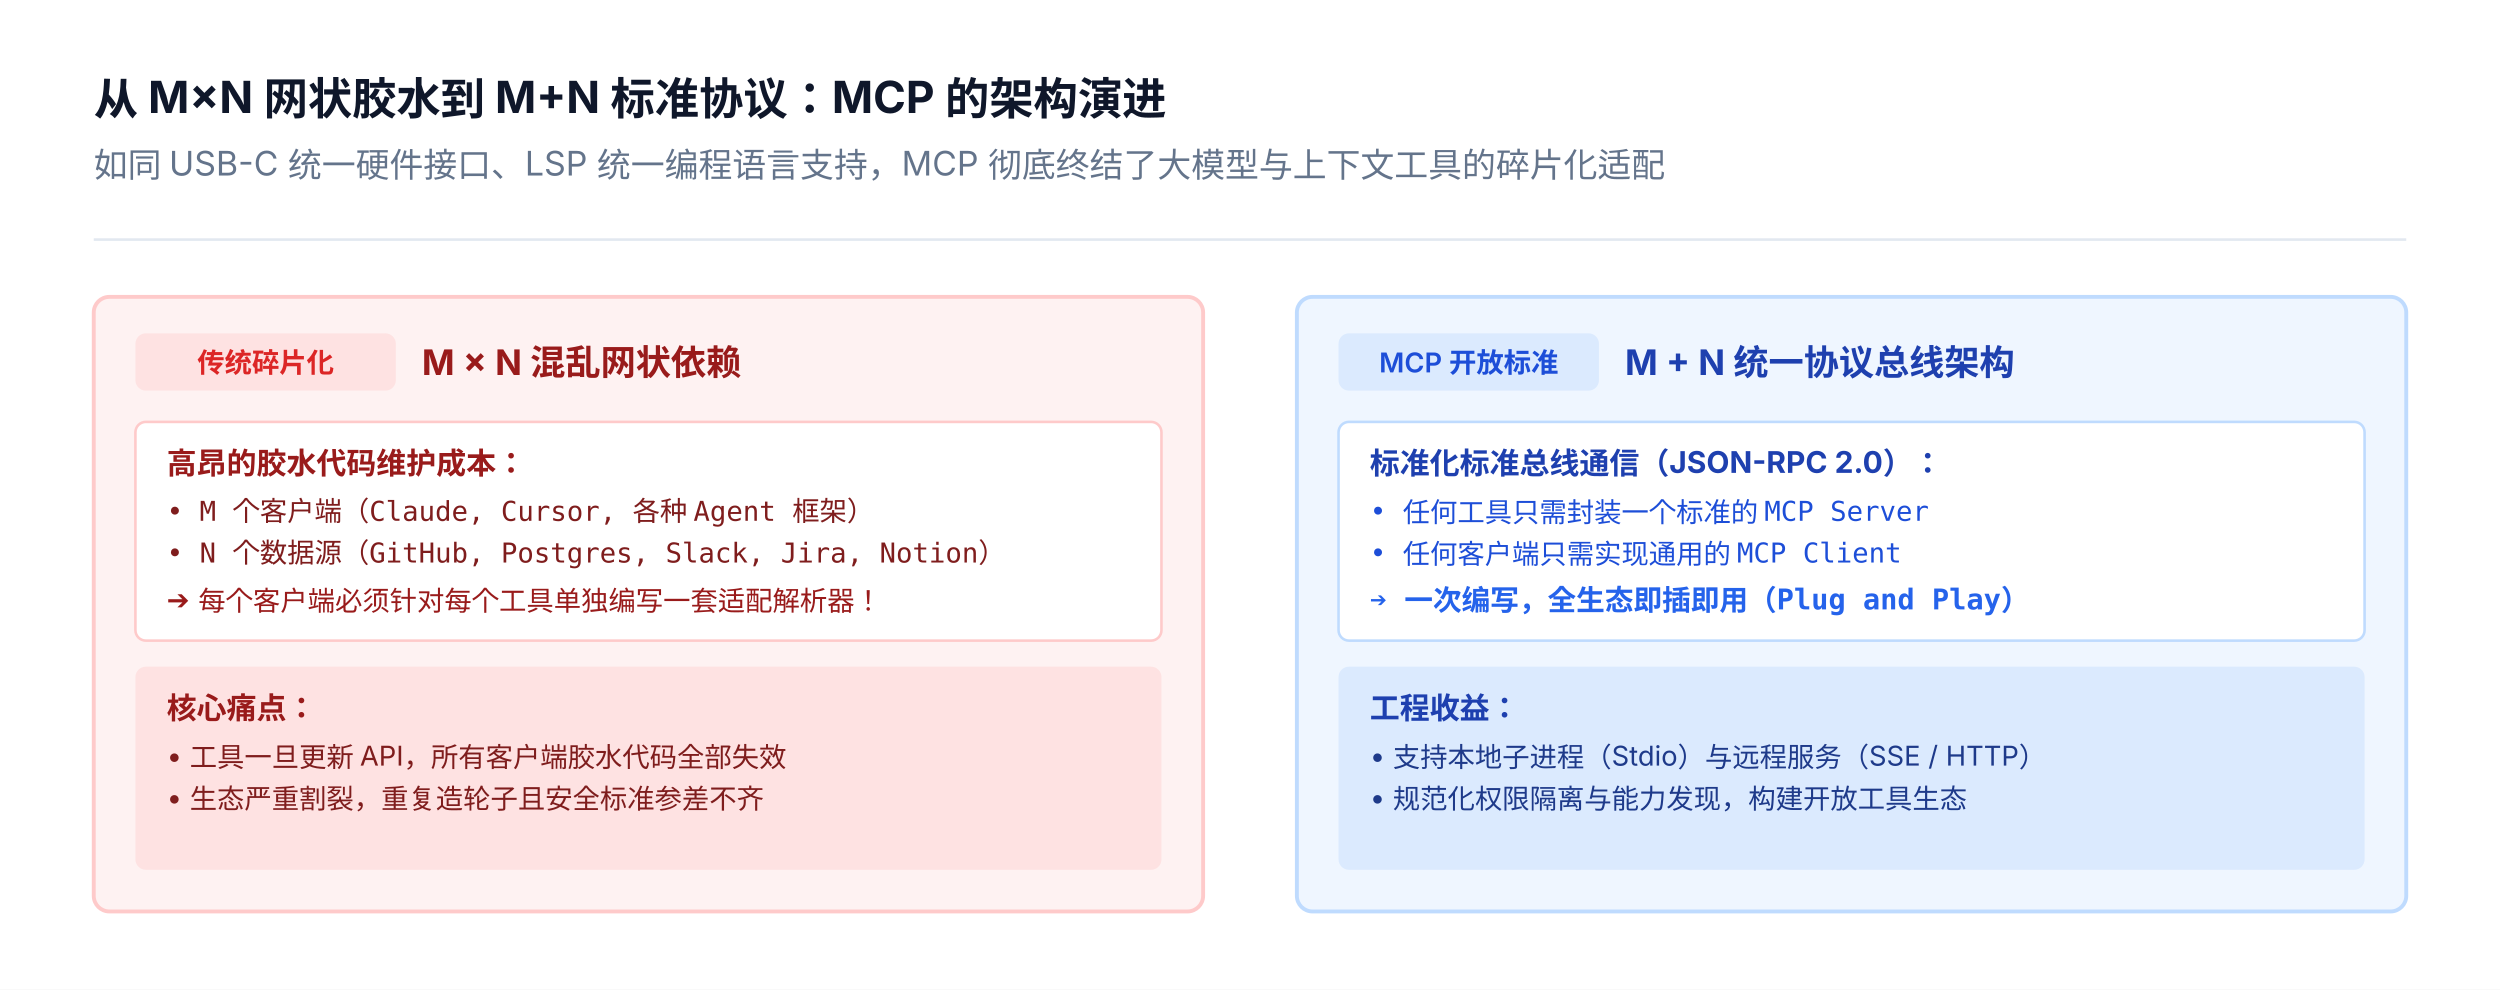
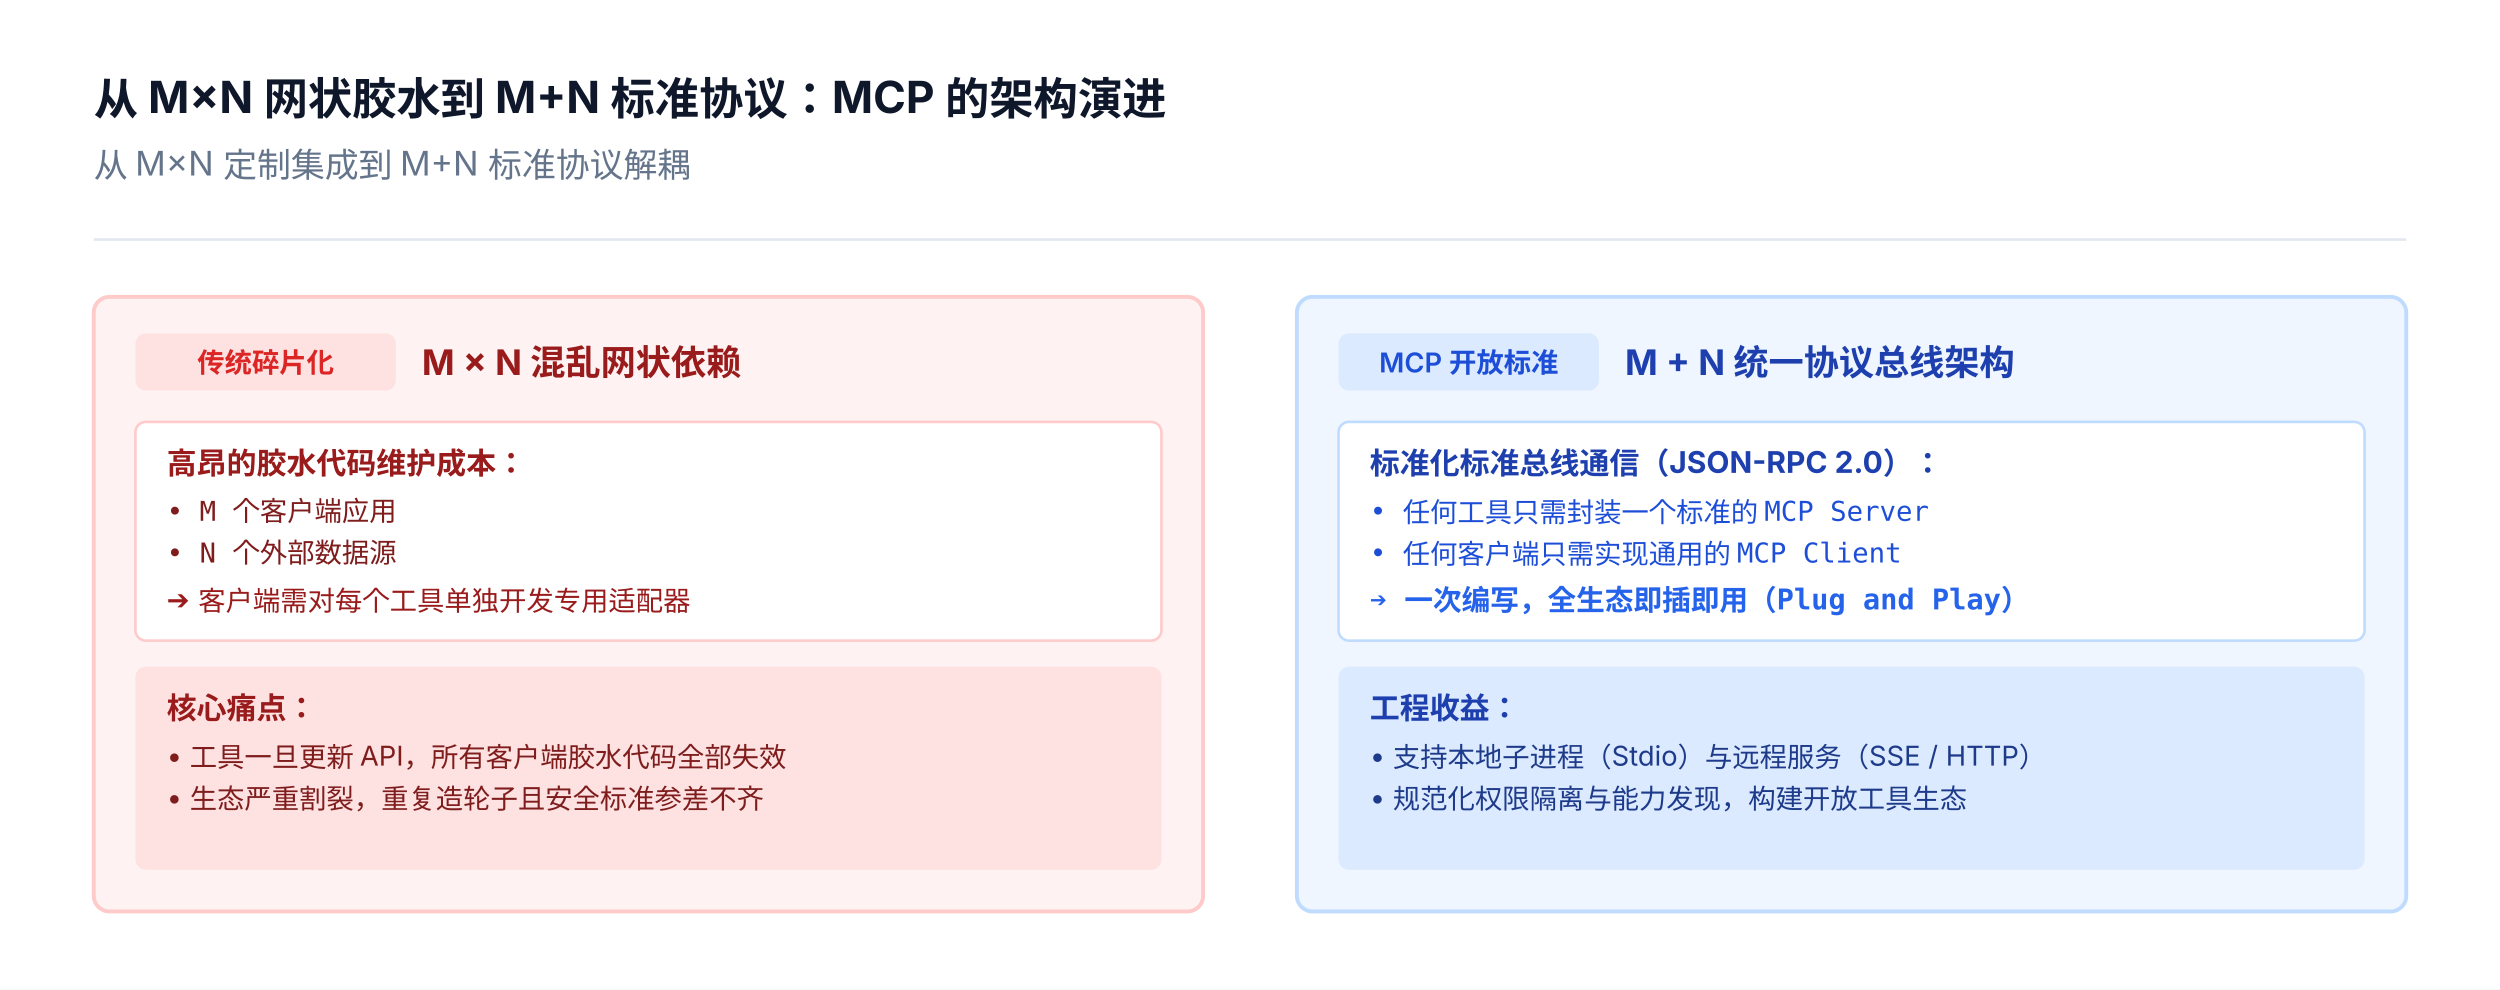
<svg xmlns="http://www.w3.org/2000/svg" viewBox="0 0 960 380" width="960" height="380">
  <defs>
    <style>
      text { font-family: -apple-system, BlinkMacSystemFont, "PingFang SC", "Segoe UI", "Noto Sans SC", sans-serif; }
      .title { font-size: 17px; font-weight: 700; fill: #0f172a; }
      .subtitle { font-size: 13px; font-weight: 400; fill: #64748b; }
      .col-title { font-size: 13.5px; font-weight: 700; }
      .tag { font-size: 10.5px; font-weight: 600; }
      .box-label { font-size: 11.5px; font-weight: 700; }
      .box-desc { font-size: 10.5px; font-weight: 400; line-height: 1.35; }
      .mono { font-family: "IBM Plex Mono", monospace; font-size: 10.5px; }
      .mono-bold { font-family: "IBM Plex Mono", monospace; font-size: 11px; font-weight: 700; }
    </style>
  </defs>
  <rect width="960" height="380" fill="#ffffff" />
  <text x="36" y="44" class="title">从 M×N 网状胶水到 M+N 标准协议：MCP 的架构演进</text>
-   <text x="36" y="68" class="subtitle">如同 USB-C 统一硬件接口、LSP 统一编程语言支持，MCP 彻底终结了大模型与上下文工具的碎片化适配</text>
+   <text x="36" y="68" class="subtitle">从 M×N 定制集成到 M+N 标准协议解耦</text>
  <line x1="36" y1="92" x2="924" y2="92" stroke="#e2e8f0" stroke-width="1" />
  <g transform="translate(36, 114)">
    <g transform="translate(0, 0)">
      <rect width="426" height="236" rx="6" fill="#fef2f2" stroke="#fecaca" stroke-width="1.5" />
      <rect x="16" y="14" width="100" height="22" rx="4" fill="#fee2e2" />
      <text x="66" y="29" text-anchor="middle" class="tag" fill="#dc2626">传统碎片化</text>
      <text x="126" y="30" class="col-title" fill="#991b1b">M × N 混乱网状依赖</text>
      <g transform="translate(16, 48)">
        <rect width="394" height="84" rx="4" fill="#ffffff" stroke="#fecaca" />
        <text x="12" y="20" class="box-label" fill="#991b1b">高昂的胶水代码维护成本：</text>
-         <text x="12" y="38" class="mono" fill="#7f1d1d">• M 个客户端（Claude, Cursor, 各种 Agent 框架）</text>
-         <text x="12" y="54" class="mono" fill="#7f1d1d">• N 个数据源（GitHub, Postgres, Slack, Jira, Notion）</text>
-         <text x="12" y="72" class="box-desc" fill="#991b1b">➔ 每个客户端必须针对每个工具单独编写一套适配解析器！</text>
+         <text x="12" y="38" class="mono" fill="#7f1d1d">• M 个客户端应用</text>
+         <text x="12" y="54" class="mono" fill="#7f1d1d">• N 个外部数据源</text>
+         <text x="12" y="72" class="box-desc" fill="#991b1b">➔ 客户端需对每个工具单独开发专用适配器</text>
      </g>
      <g transform="translate(16, 142)">
        <rect width="394" height="78" rx="4" fill="#fee2e2" />
        <text x="12" y="20" class="box-label" fill="#991b1b">核心痛点：</text>
        <text x="12" y="38" class="box-desc" fill="#7f1d1d">• 工具一旦更新 API，所有客户端胶水代码全部失效</text>
        <text x="12" y="54" class="box-desc" fill="#7f1d1d">• 生态严重割裂，重复造轮子且安全标准参差不齐</text>
      </g>
    </g>
    <g transform="translate(462, 0)">
      <rect width="426" height="236" rx="6" fill="#eff6ff" stroke="#bfdbfe" stroke-width="1.5" />
      <rect x="16" y="14" width="100" height="22" rx="4" fill="#dbeafe" />
      <text x="66" y="29" text-anchor="middle" class="tag" fill="#1d4ed8">MCP 开放标准</text>
      <text x="126" y="30" class="col-title" fill="#1e40af">M + N 统一协议总线架构</text>
      <g transform="translate(16, 48)">
        <rect width="394" height="84" rx="4" fill="#ffffff" stroke="#bfdbfe" />
        <text x="12" y="20" class="box-label" fill="#1e40af">标准化标准总线通信（JSON-RPC 2.0）：</text>
        <text x="12" y="38" class="mono" fill="#1d4ed8">• 任何工具只需封装一个标准的 MCP Server</text>
        <text x="12" y="54" class="mono" fill="#1d4ed8">• 任何客户端只需实现通用的 MCP Client</text>
        <text x="12" y="72" class="mono-bold" fill="#2563eb">➔ 一次编写，全生态即插即用（Plug and Play）</text>
      </g>
      <g transform="translate(16, 142)">
        <rect width="394" height="78" rx="4" fill="#dbeafe" />
        <text x="12" y="20" class="box-label" fill="#1e40af">工程收益：</text>
        <text x="12" y="38" class="box-desc" fill="#1e3a8a">• 支持本地子进程（Stdio）与远程服务（SSE / HTTP）</text>
        <text x="12" y="54" class="box-desc" fill="#1e3a8a">• 规范化权限隔离与能力发现，构建开放工具生态</text>
      </g>
    </g>
  </g>
</svg>
